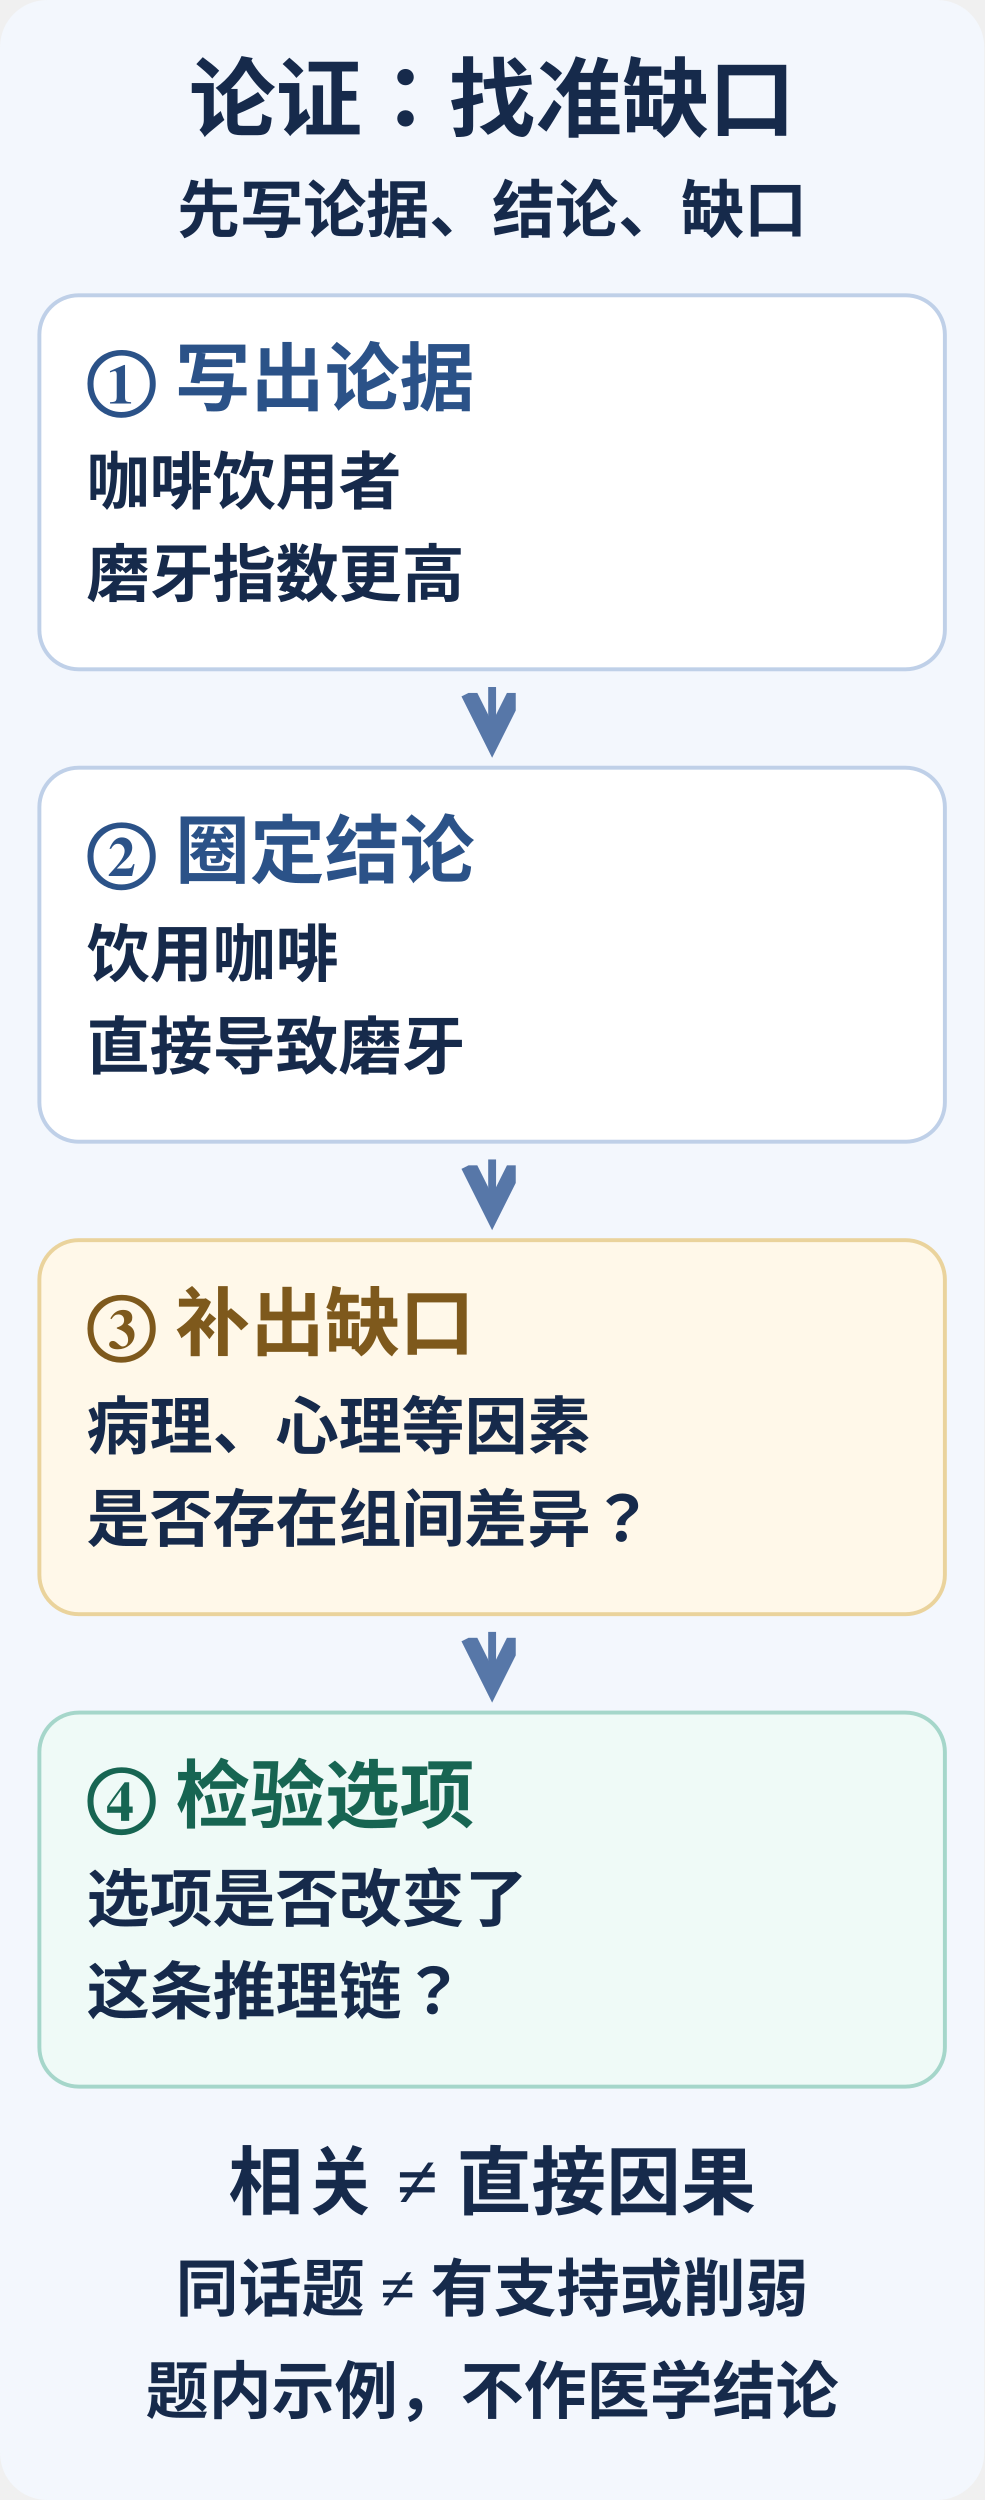
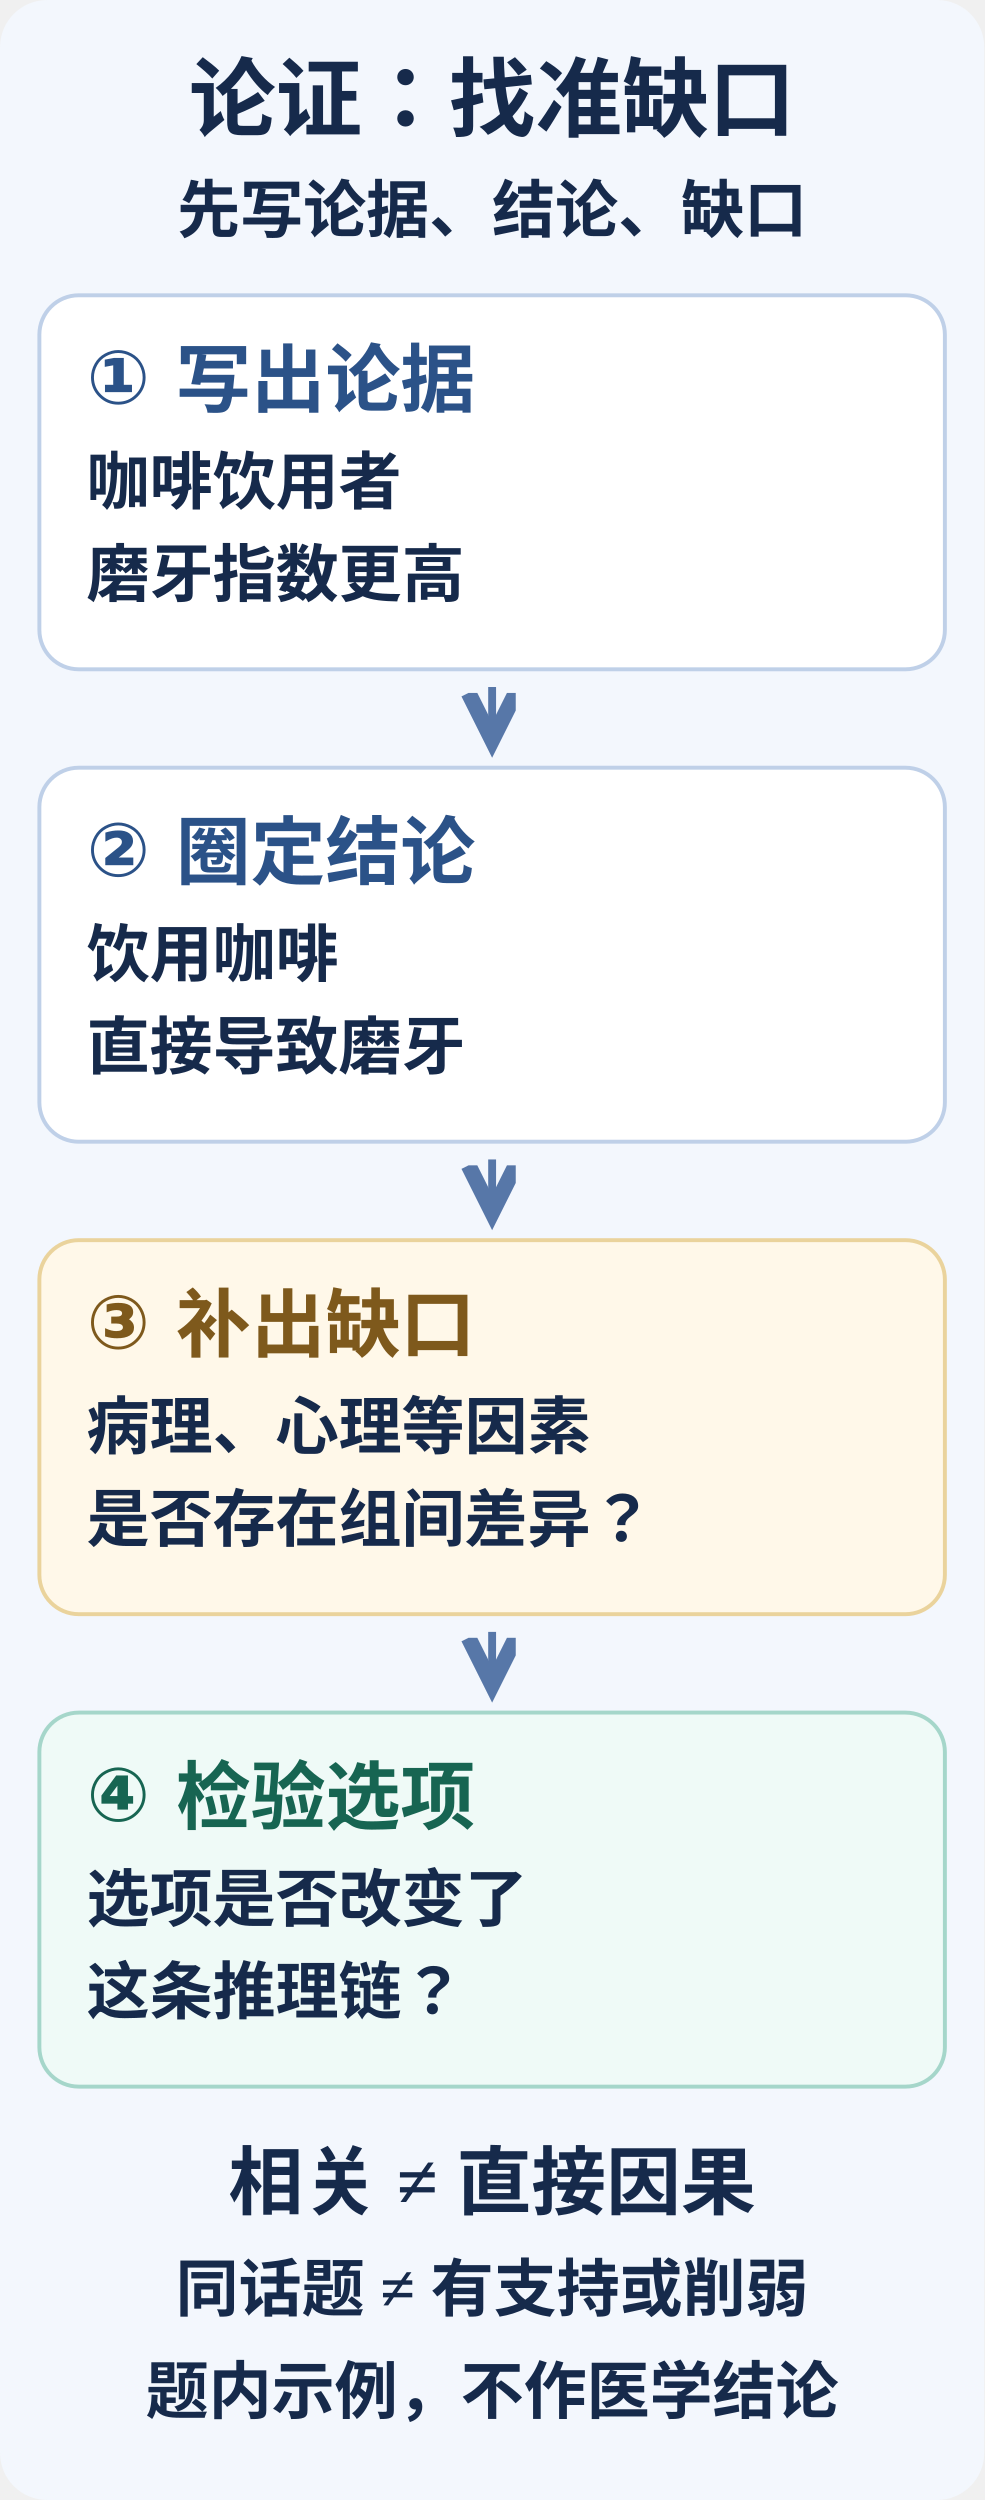
<svg xmlns="http://www.w3.org/2000/svg" width="500" height="1270" viewBox="0 0 500 1270" role="img" aria-labelledby="title desc">
  <defs>
    <marker id="arrow" markerWidth="10" markerHeight="10" refX="6" refY="3" orient="auto">
      <path d="M0 0 L6 3 L0 6" fill="none" stroke="#5777a8" stroke-width="2" />
    </marker>
  </defs>
  <rect width="500" height="1270" rx="24" fill="#f3f7fd" />
-   <g font-family="'Times New Roman', 'KaiTi', '楷体', 'STKaiti', 'Kaiti SC', serif" fill="#162a4b">
+   <g font-family="'Times New Roman', 'Microsoft YaHei', '微软雅黑', 'PingFang SC', 'Hiragino Sans GB', sans-serif" fill="#162a4b">
    <text x="250" y="66" font-size="44" font-weight="700" text-anchor="middle" fill="#162a4b">论证：找准缺口</text>
    <text x="250" y="118" font-size="32" font-weight="600" text-anchor="middle" fill="#162a4b">先写论据、结论、缺口</text>
    <rect x="20" y="150" width="460" height="190" rx="20" fill="#fff" stroke="#bfd0e8" stroke-width="2" />
    <text x="44" y="205" font-size="38" font-weight="700" text-anchor="start" fill="#2b5288">① 写出论据</text>
    <text x="44" y="256" font-size="32" font-weight="600" text-anchor="start" fill="#162a4b">咖啡饮用者</text>
    <text x="44" y="303" font-size="32" font-weight="600" text-anchor="start" fill="#162a4b">磨牙指数更高</text>
    <path d="M250 349 V376" fill="none" stroke="#5777a8" stroke-width="4" marker-end="url(#arrow)" />
    <rect x="20" y="390" width="460" height="190" rx="20" fill="#fff" stroke="#bfd0e8" stroke-width="2" />
    <text x="44" y="445" font-size="38" font-weight="700" text-anchor="start" fill="#2b5288">② 圈定结论</text>
    <text x="44" y="496" font-size="32" font-weight="600" text-anchor="start" fill="#162a4b">饮用咖啡</text>
    <text x="44" y="543" font-size="32" font-weight="600" text-anchor="start" fill="#162a4b">直接导致磨牙</text>
    <path d="M250 589 V616" fill="none" stroke="#5777a8" stroke-width="4" marker-end="url(#arrow)" />
    <rect x="20" y="630" width="460" height="190" rx="20" fill="#fff8e9" stroke="#ead39c" stroke-width="2" />
    <text x="44" y="685" font-size="38" font-weight="700" text-anchor="start" fill="#7e591c">③ 补出缺口</text>
    <text x="44" y="736" font-size="32" font-weight="600" text-anchor="start" fill="#162a4b">病理、心理等因素</text>
    <text x="44" y="783" font-size="32" font-weight="600" text-anchor="start" fill="#162a4b">是否存在组间差异？</text>
    <path d="M250 829 V856" fill="none" stroke="#5777a8" stroke-width="4" marker-end="url(#arrow)" />
    <rect x="20" y="870" width="460" height="190" rx="20" fill="#effaf7" stroke="#a5d6ca" stroke-width="2" />
    <text x="44" y="925" font-size="38" font-weight="700" text-anchor="start" fill="#176552">④ 检验选项</text>
    <text x="44" y="976" font-size="32" font-weight="600" text-anchor="start" fill="#162a4b">选项是否改变了</text>
    <text x="44" y="1023" font-size="32" font-weight="600" text-anchor="start" fill="#162a4b">这条推理链？</text>
    <text x="250" y="1122" font-size="38" font-weight="700" text-anchor="middle" fill="#162a4b">相关 ≠ 直接因果</text>
    <text x="250" y="1174" font-size="32" font-weight="600" text-anchor="middle" fill="#162a4b">同话题 ≠ 有支持或削弱</text>
    <text x="250" y="1226" font-size="32" font-weight="600" text-anchor="middle" fill="#162a4b">题内示例，不作医学结论</text>
  </g>
</svg>
